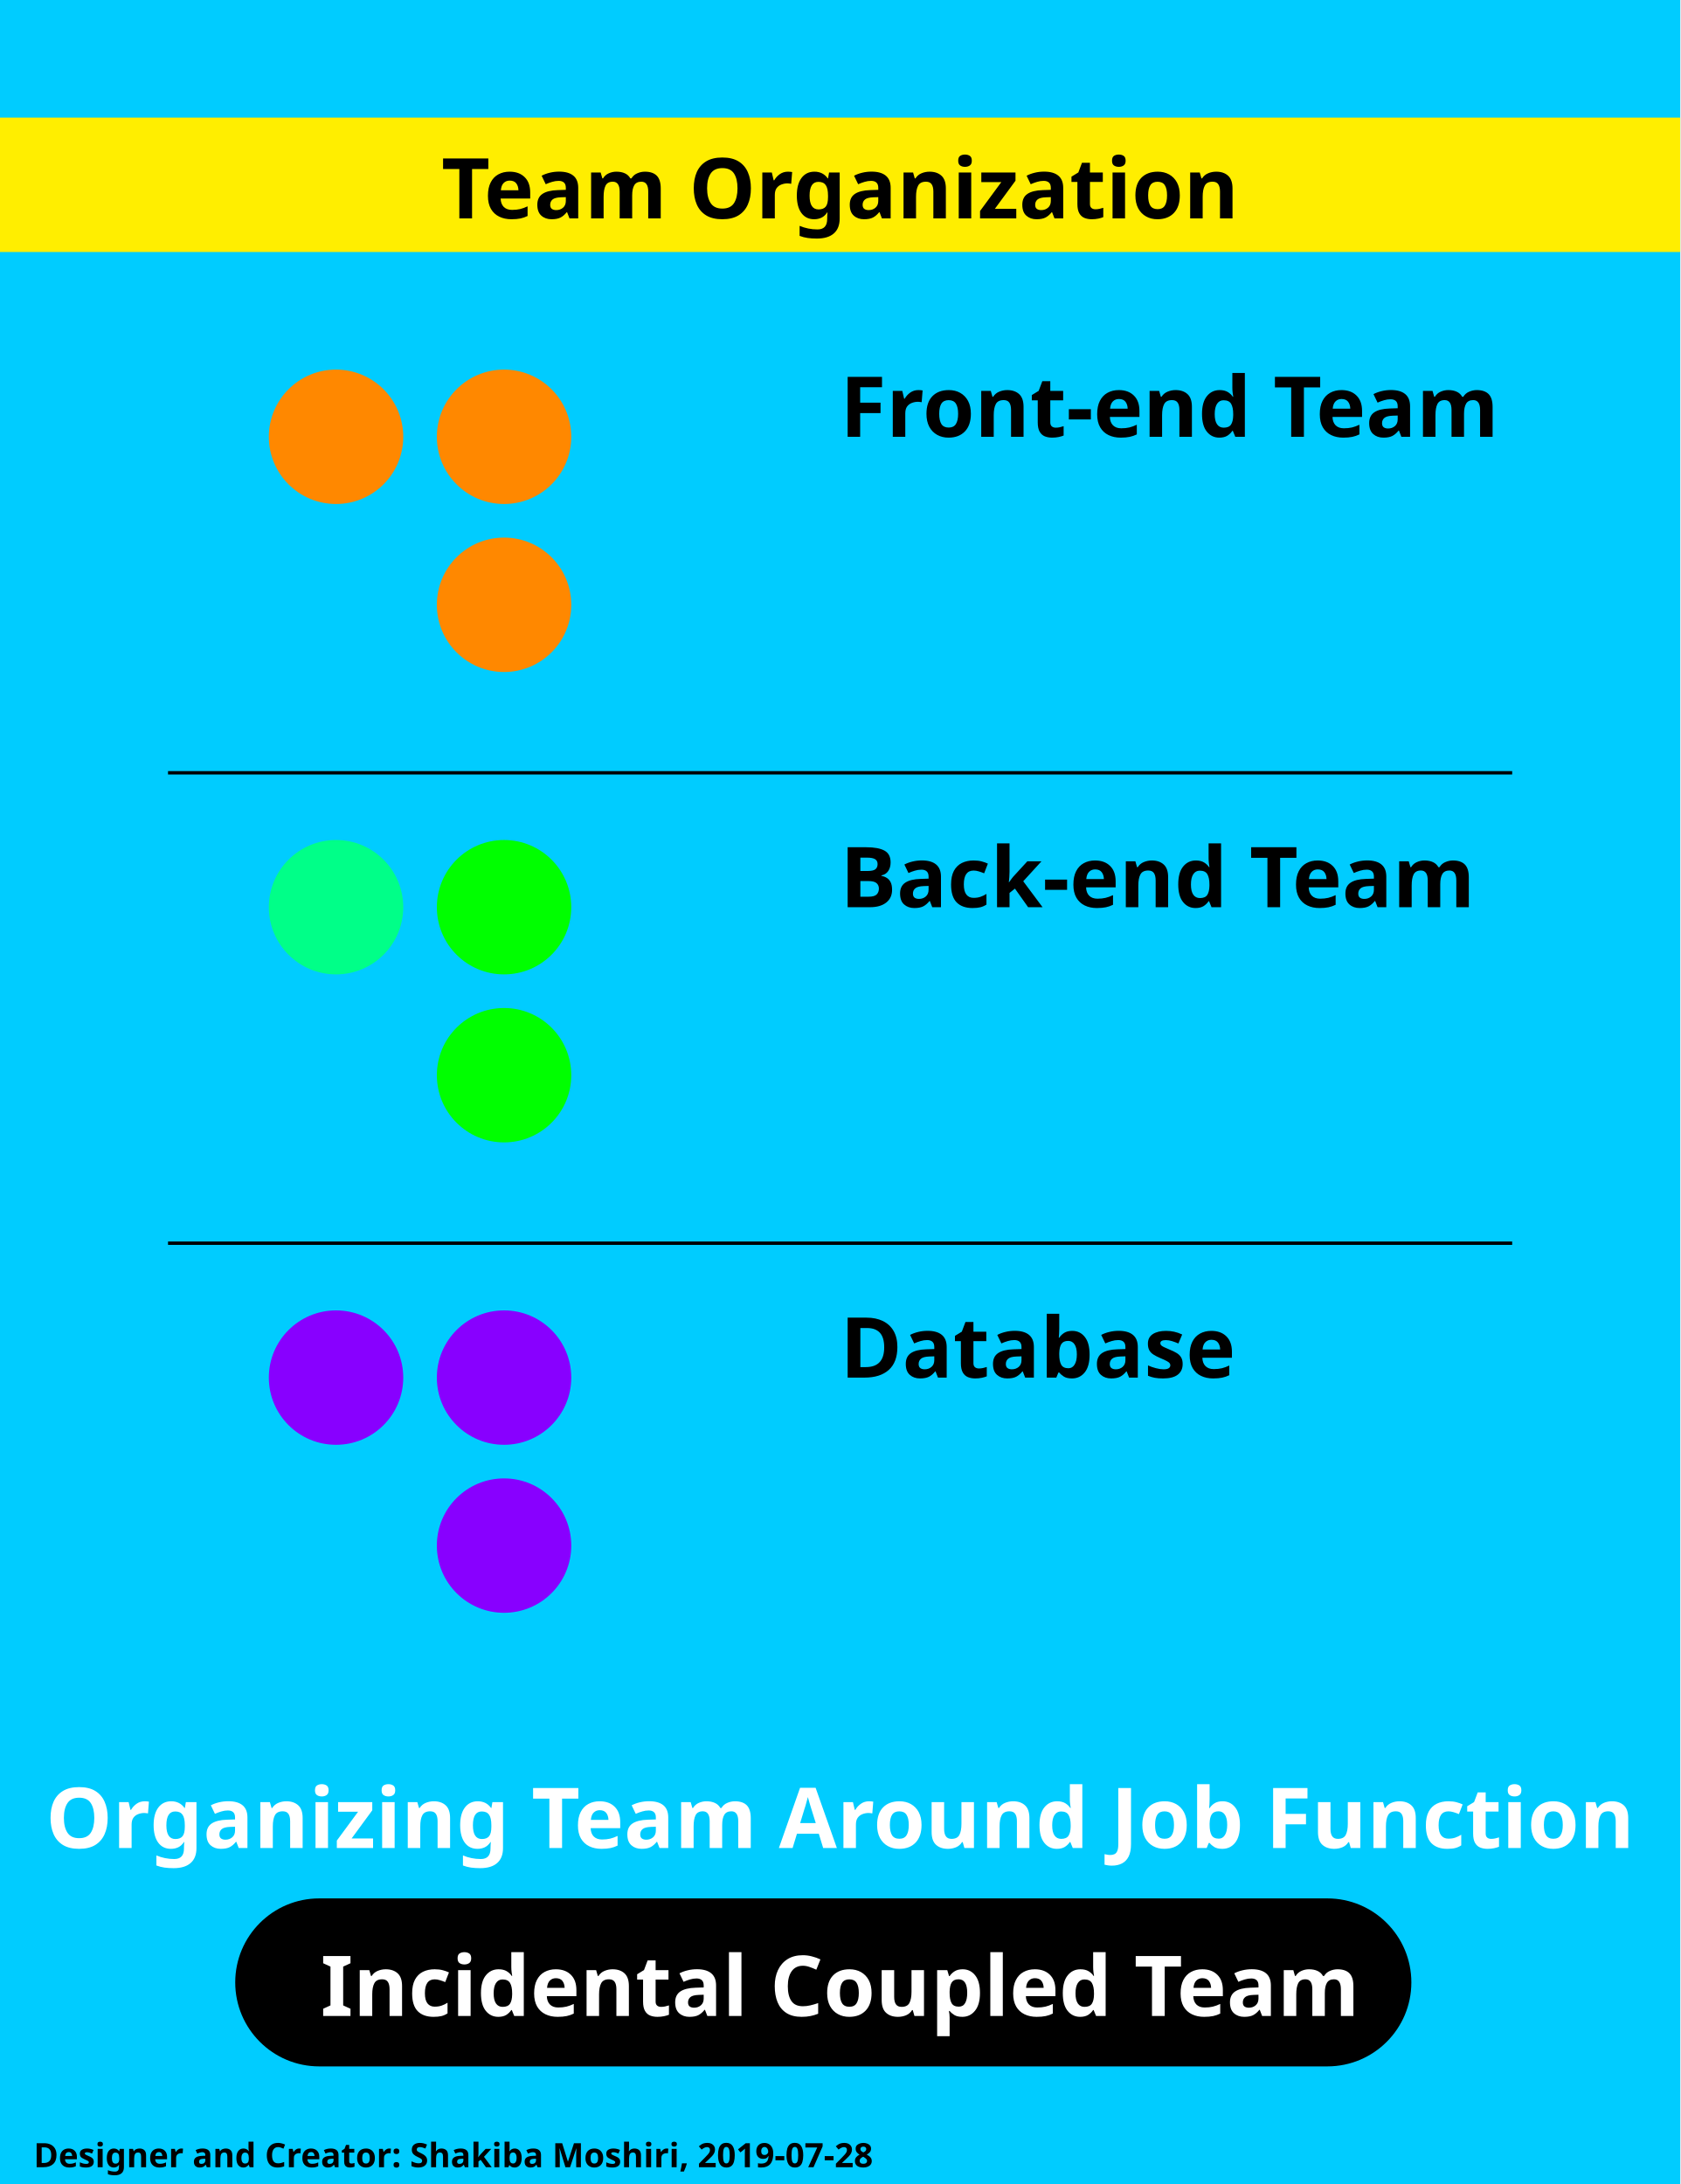
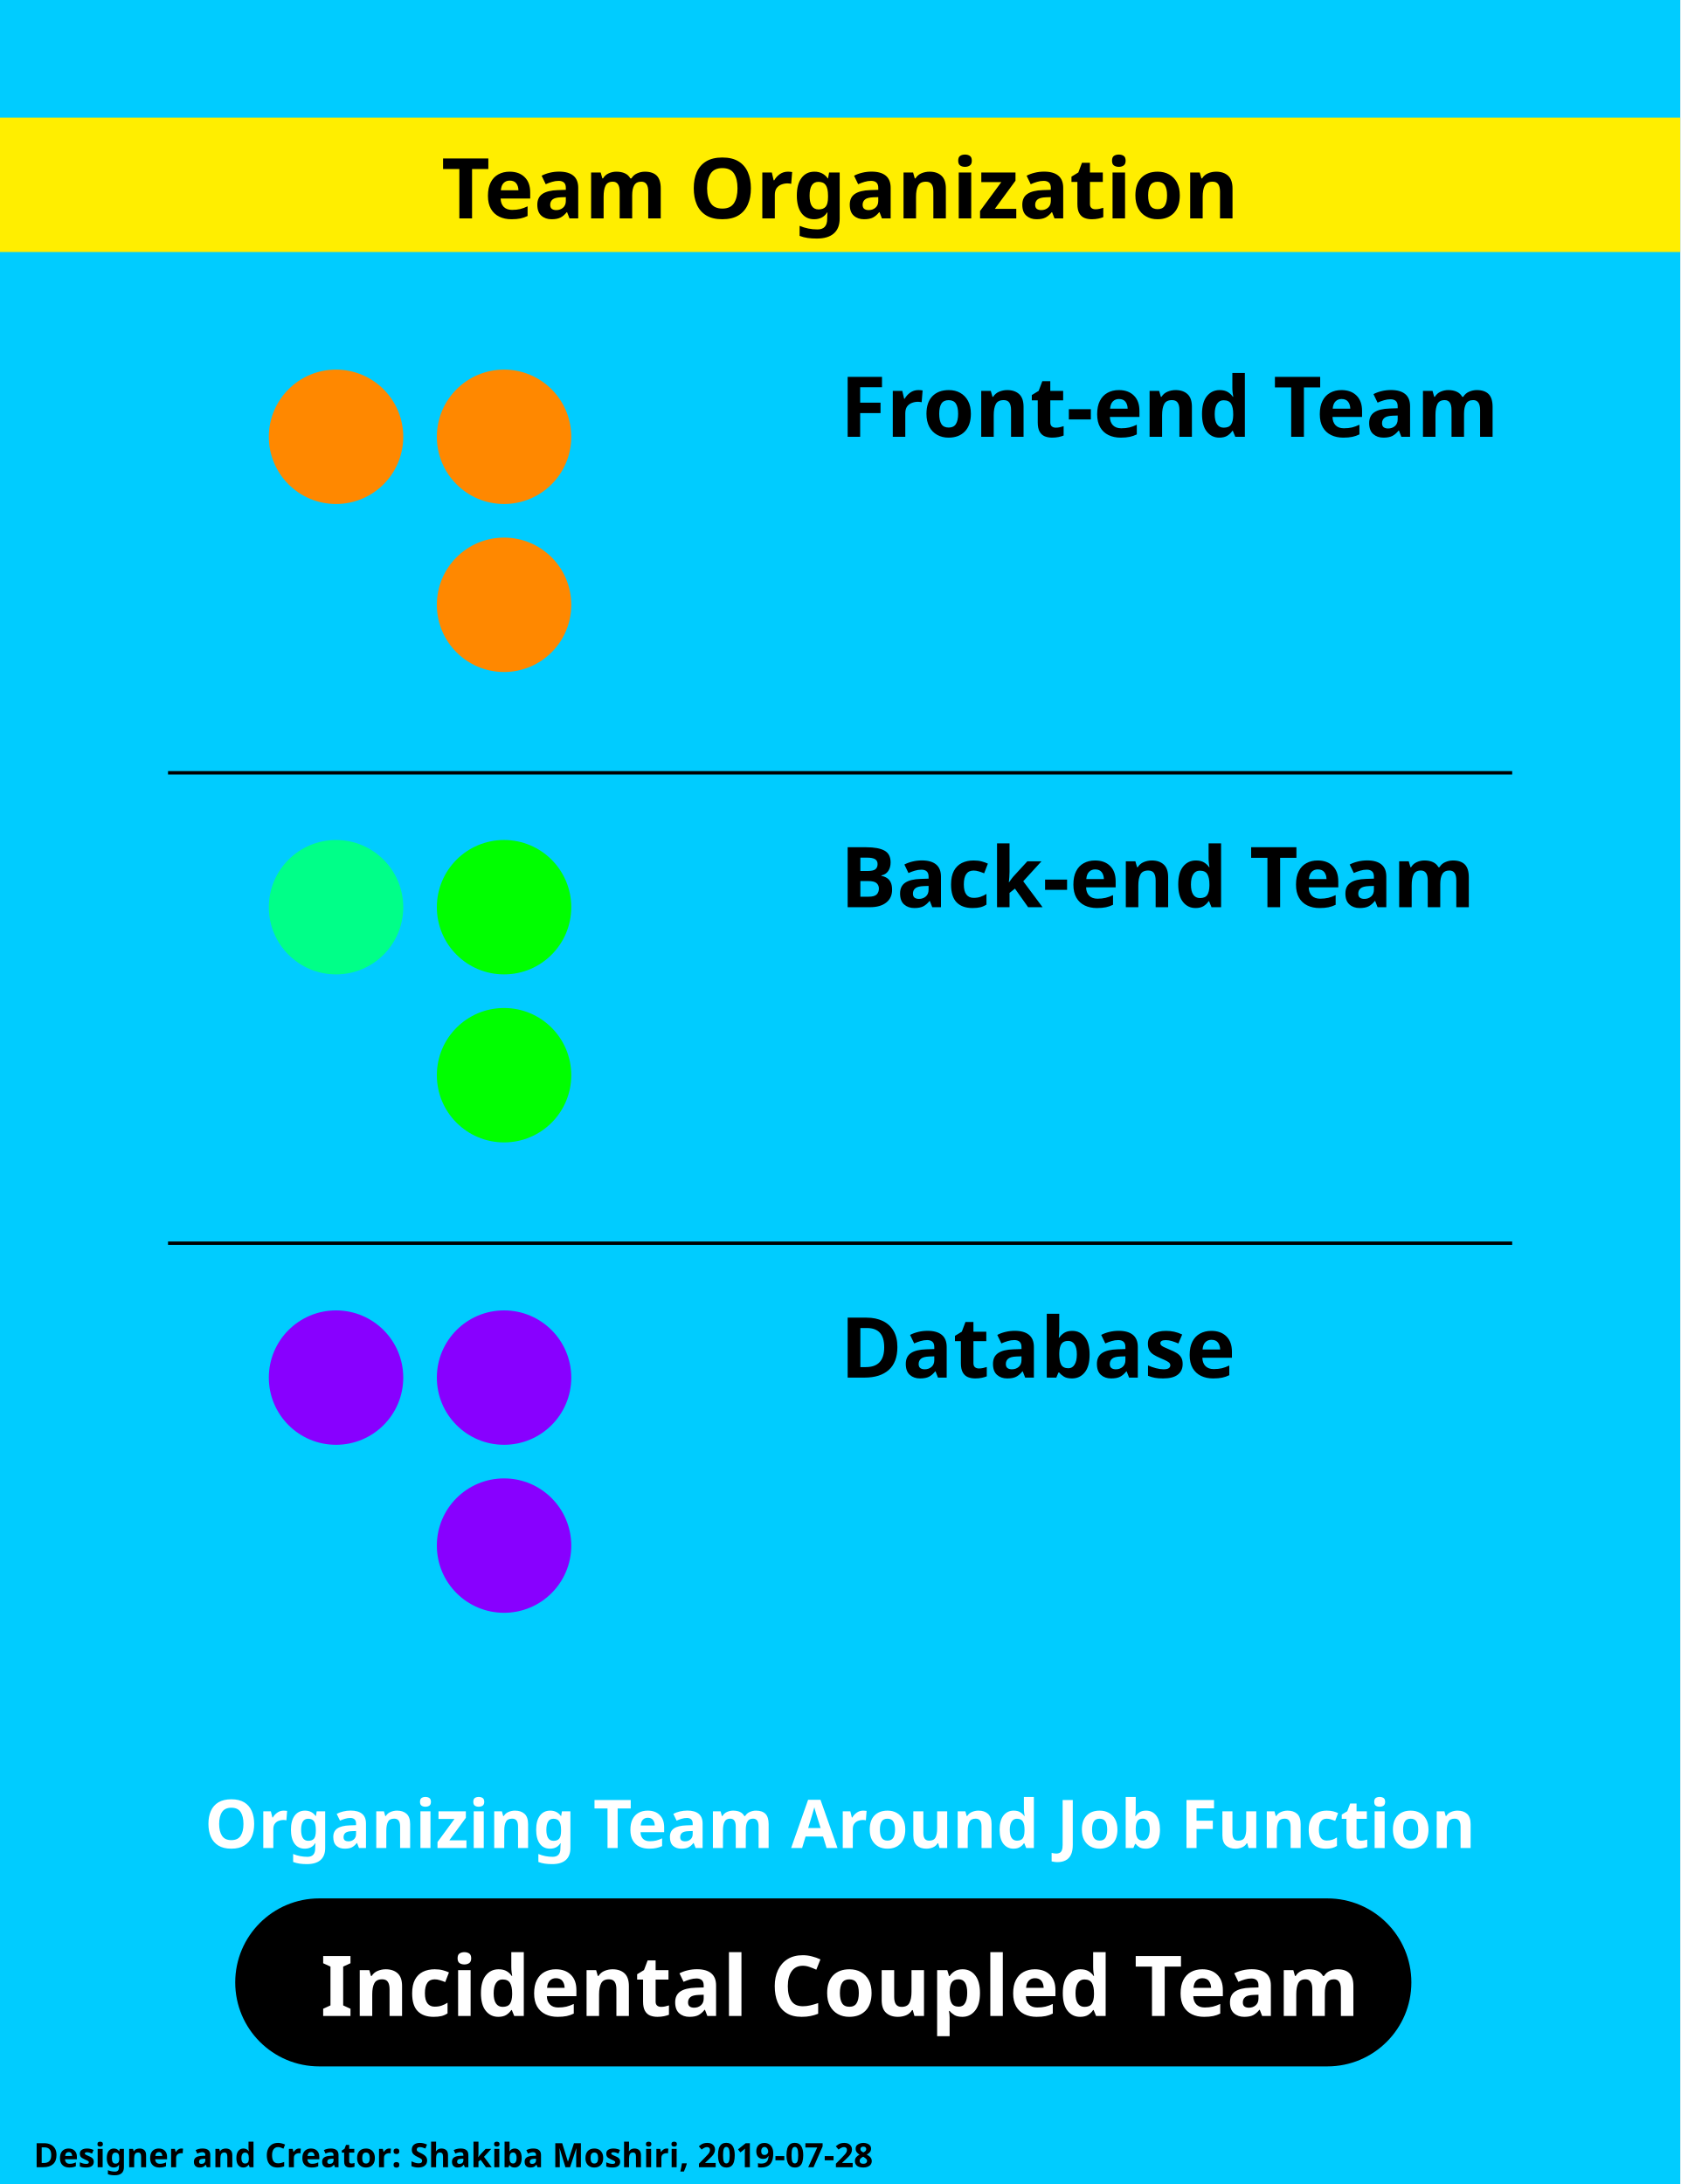
<svg xmlns="http://www.w3.org/2000/svg" viewBox="0 0 500 650" width="500" height="650" font-family="Montserrat">
  <rect x="0" y="0" width="500" height="650" fill="#0cf" />
  <g class="title">
    <rect x="0" y="35" width="500" height="40" fill="#fe0" />
    <text x="250" y="65" font-size="25" text-anchor="middle" fill="#000" style="font-weight: bold">Team Organization</text>
  </g>
  <g transform="translate(100,130)">
    <circle cx="0" cy="0" r="20" fill="#f80" />
    <circle cx="50" cy="0" r="20" fill="#f80" />
    <circle cx="50" cy="50" r="20" fill="#f80" />
    <text x="150" y="0" font-size="25" font-weight="bold">Front-end Team</text>
    <line x1="-50" x2="350" y1="100" y2="100" stroke="#000" />
  </g>
  <g transform="translate(100,270)">
    <circle cx="0" cy="0" r="20" fill="#0f8" />
    <circle cx="50" cy="0" r="20" fill="#0f0" />
    <circle cx="50" cy="50" r="20" fill="#0f0" />
    <text x="150" y="0" font-size="25" font-weight="bold">Back-end Team</text>
    <line x1="-50" x2="350" y1="100" y2="100" stroke="#000" />
  </g>
  <g transform="translate(100,410)">
    <circle cx="0" cy="0" r="20" fill="#80f" />
    <circle cx="50" cy="0" r="20" fill="#80f" />
    <circle cx="50" cy="50" r="20" fill="#80f" />
    <text x="150" y="0" font-size="25" font-weight="bold">Database</text>
  </g>
  <g transform="translate(0,550)">
    <rect x="70" y="15" width="350" height="50" rx="25" />
-     <text x="250" y="0" font-size="25" fill="#fff" font-weight="bold" text-anchor="middle">Organizing Team Around Job Function</text>
+     <text x="250" y="0" font-size="20" fill="#fff" font-weight="bold" text-anchor="middle">Organizing Team Around Job Function</text>
    <text x="250" y="50" font-size="25" fill="#fff" font-weight="bold" text-anchor="middle">Incidental Coupled Team</text>
  </g>
  <defs>
    <marker id="arrowhead" markerWidth="10" markerHeight="7" refX="0" refY="3.5" orient="auto">
      <polygon fill="#000" points="0 0, 5 3.5, 0 7" />
    </marker>
    <marker id="diamond" markerWidth="12" markerHeight="12" refX="6" refY="6">
      <circle fill="#000" cx="6" cy="6" r="2" stroke="context-stroke" stroke-width="2" />
    </marker>
  </defs>
  <text x="10" y="645" font-size="10" fill="#000" style="font-weight: bold">Designer and Creator: Shakiba Moshiri, 2019-07-28</text>
</svg>
